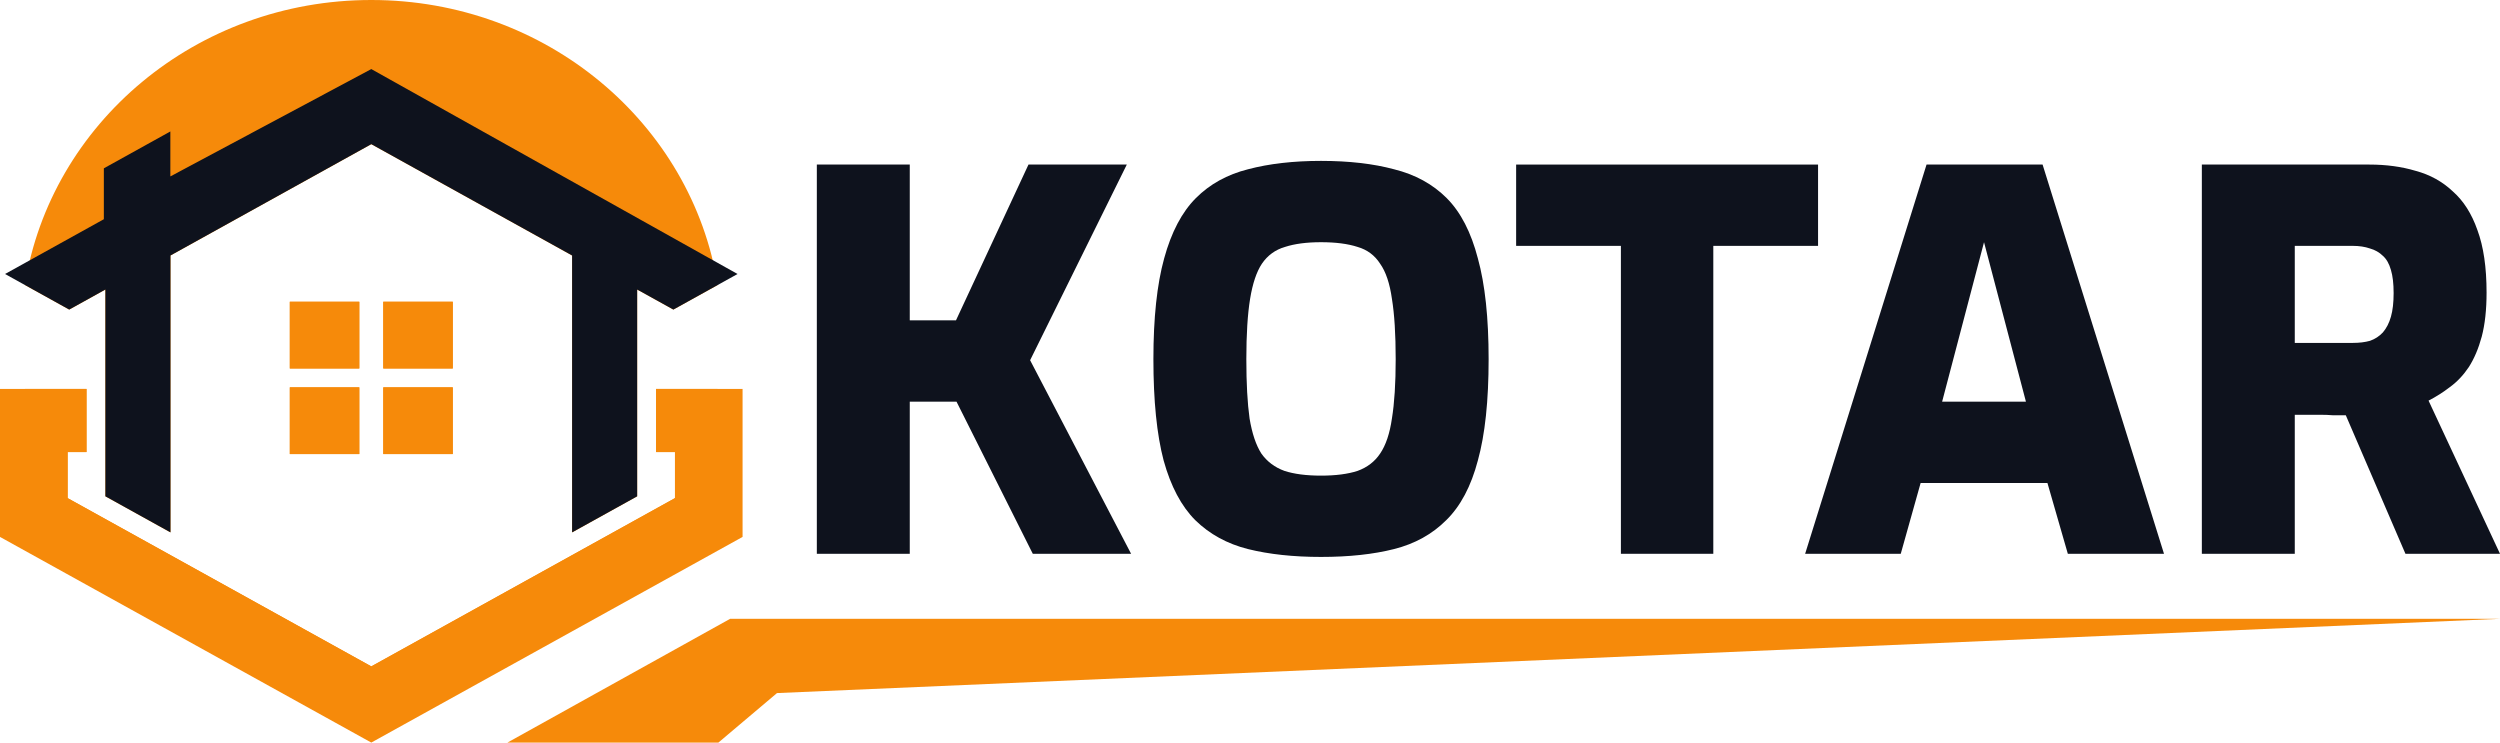
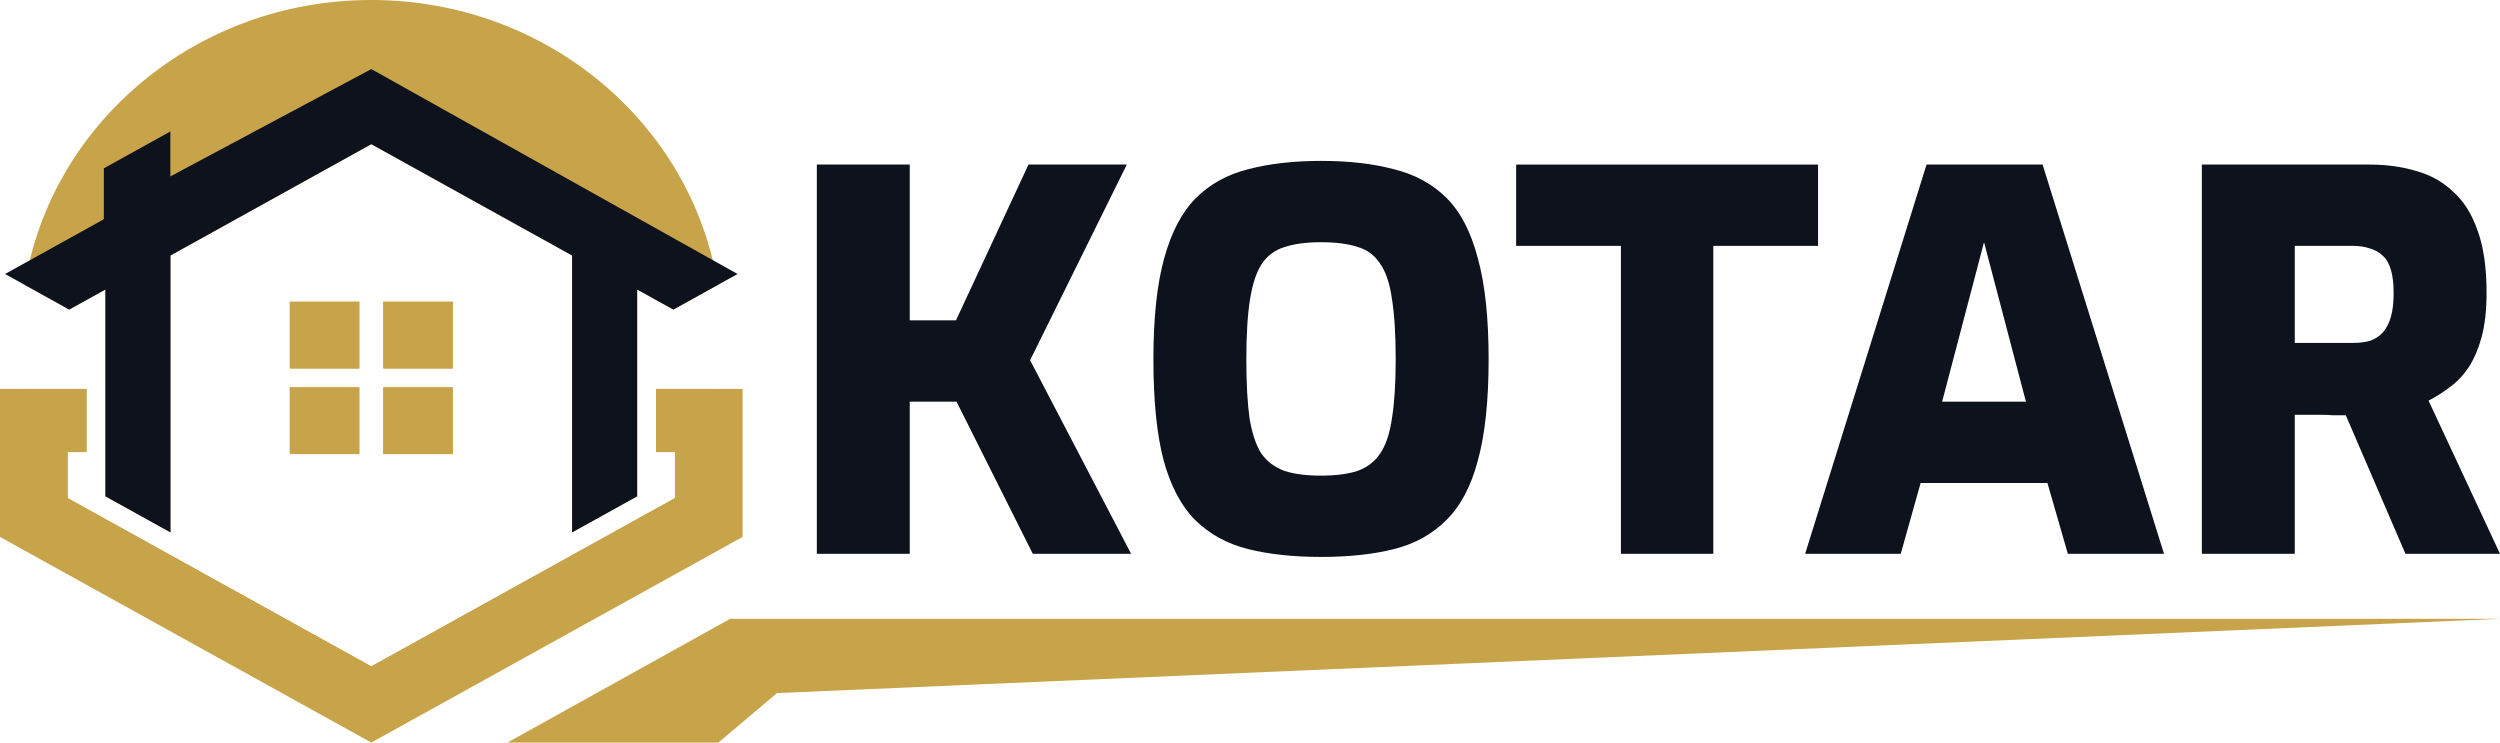
<svg xmlns="http://www.w3.org/2000/svg" width="202" height="60" viewBox="0 0 202 60" fill="none">
-   <path fill-rule="evenodd" clip-rule="evenodd" d="M30.968 31.297H36.583V36.689H30.968V31.297ZM23.416 31.297H29.032V36.689H23.416V31.297ZM30.968 24.381H36.583V29.773H30.968V24.381ZM23.416 24.381H29.032V29.773H23.416V24.381ZM2.021 31.427C4.138 44.436 15.858 54.389 30 54.389C44.142 54.389 55.861 44.436 57.979 31.427H53.011V36.526H54.538V40.248L30.001 53.844L5.464 40.248V36.526H6.99V31.427H2.021ZM57.99 23.028C55.902 9.987 44.166 0 30 0C15.835 0 4.098 9.987 2.01 23.028L5.592 25.014L8.516 23.393V40.102L13.773 43.016V20.644L30 11.648L46.226 20.644V43.016L51.483 40.102V23.393L54.407 25.014L57.99 23.028Z" fill="#F68A0A" />
-   <path d="M29.032 24.381H23.417V29.773H29.032V24.381Z" fill="#F68A0A" />
-   <path d="M29.032 31.297H23.417V36.689H29.032V31.297Z" fill="#F68A0A" />
-   <path fill-rule="evenodd" clip-rule="evenodd" d="M60 43.383L30 60L0 43.383V31.427H6.989V36.527H5.463V40.248L30 53.844L54.537 40.248V36.527H53.011V31.427H60V43.383Z" fill="#F68A0A" />
-   <path d="M36.584 24.381H30.969V29.773H36.584V24.381Z" fill="#F68A0A" />
-   <path d="M36.584 31.297H30.969V36.689H36.584V31.297Z" fill="#F68A0A" />
+   <path fill-rule="evenodd" clip-rule="evenodd" d="M30.968 31.297H36.583V36.689H30.968V31.297ZM23.416 31.297H29.032V36.689H23.416V31.297ZM30.968 24.381H36.583V29.773H30.968V24.381ZM23.416 24.381H29.032V29.773H23.416V24.381ZM2.021 31.427C4.138 44.436 15.858 54.389 30 54.389C44.142 54.389 55.861 44.436 57.979 31.427H53.011V36.526H54.538V40.248L30.001 53.844L5.464 40.248V36.526H6.99V31.427H2.021ZM57.99 23.028C55.902 9.987 44.166 0 30 0C15.835 0 4.098 9.987 2.01 23.028L5.592 25.014L8.516 23.393V40.102L13.773 43.016V20.644L30 11.648L46.226 20.644V43.016L51.483 40.102V23.393L54.407 25.014L57.99 23.028Z" fill="#c7a349" />
+   <path d="M29.032 24.381H23.417V29.773H29.032V24.381Z" fill="#c7a349" />
+   <path d="M29.032 31.297H23.417V36.689H29.032V31.297Z" fill="#c7a349" />
+   <path fill-rule="evenodd" clip-rule="evenodd" d="M60 43.383L30 60L0 43.383V31.427H6.989V36.527H5.463V40.248L30 53.844L54.537 40.248V36.527H53.011V31.427H60V43.383Z" fill="#c7a349" />
+   <path d="M36.584 24.381H30.969V29.773H36.584V24.381Z" fill="#c7a349" />
+   <path d="M36.584 31.297H30.969V36.689H36.584V31.297Z" fill="#c7a349" />
  <path fill-rule="evenodd" clip-rule="evenodd" d="M30 11.648L46.226 20.643V43.016L51.483 40.102V23.393L54.407 25.014L59.593 22.139L30 5.581L13.764 14.255V10.621L8.391 13.6V17.713L0.407 22.139L5.592 25.014L8.516 23.393V40.102L13.773 43.016V20.643L30 11.648Z" fill="#0E121D" />
-   <path d="M58.994 50L41 60H58.047L62.782 56L202 50H58.994Z" fill="#F68A0A" />
+   <path d="M58.994 50L41 60H58.047L62.782 56L202 50H58.994Z" fill="#c7a349" />
  <path d="M66 44.746V13.297H73.509V25.885H77.243L83.102 13.297H91.046L83.233 29.106L91.393 44.746H83.45L77.286 32.454H73.509V44.746H66Z" fill="#0E121D" />
  <path d="M106.738 45C104.51 45 102.542 44.788 100.835 44.364C99.156 43.94 97.738 43.163 96.581 42.033C95.452 40.903 94.598 39.292 94.02 37.201C93.47 35.11 93.195 32.384 93.195 29.021C93.195 25.687 93.484 22.974 94.063 20.883C94.642 18.764 95.496 17.14 96.624 16.009C97.753 14.879 99.156 14.102 100.835 13.678C102.542 13.226 104.51 13 106.738 13C108.995 13 110.963 13.226 112.641 13.678C114.349 14.102 115.767 14.879 116.895 16.009C118.024 17.14 118.863 18.764 119.413 20.883C119.992 22.974 120.281 25.687 120.281 29.021C120.281 32.384 119.992 35.11 119.413 37.201C118.863 39.292 118.009 40.903 116.852 42.033C115.723 43.163 114.32 43.94 112.641 44.364C110.963 44.788 108.995 45 106.738 45ZM106.738 38.431C107.924 38.431 108.908 38.303 109.69 38.049C110.471 37.766 111.079 37.3 111.513 36.65C111.976 35.972 112.294 35.026 112.468 33.811C112.67 32.567 112.772 30.971 112.772 29.021C112.772 27.015 112.67 25.39 112.468 24.147C112.294 22.904 111.976 21.957 111.513 21.307C111.079 20.629 110.471 20.177 109.69 19.951C108.908 19.697 107.924 19.57 106.738 19.57C105.58 19.57 104.611 19.697 103.83 19.951C103.048 20.177 102.426 20.629 101.963 21.307C101.529 21.957 101.211 22.904 101.008 24.147C100.806 25.39 100.704 27.015 100.704 29.021C100.704 30.971 100.791 32.567 100.965 33.811C101.167 35.026 101.486 35.972 101.92 36.65C102.383 37.3 103.005 37.766 103.786 38.049C104.568 38.303 105.551 38.431 106.738 38.431Z" fill="#0E121D" />
  <path d="M130.969 44.746V19.866H122.504V13.297H146.899V19.866H138.435V44.746H130.969Z" fill="#0E121D" />
  <path d="M145.855 44.746L155.665 13.297H165.041L174.851 44.746H167.081L165.432 39.024H155.187L153.581 44.746H145.855ZM156.924 32.454H163.695L160.309 19.57L156.924 32.454Z" fill="#0E121D" />
  <path d="M177.909 44.746V13.297H191.452C192.812 13.297 194.056 13.466 195.185 13.805C196.343 14.116 197.341 14.667 198.18 15.458C199.048 16.221 199.714 17.267 200.177 18.595C200.669 19.923 200.915 21.604 200.915 23.638C200.915 25.023 200.785 26.21 200.524 27.199C200.264 28.159 199.916 28.979 199.482 29.657C199.048 30.307 198.542 30.844 197.963 31.267C197.413 31.691 196.835 32.059 196.227 32.37L202 44.746H194.36L189.542 33.556C189.253 33.556 188.92 33.556 188.544 33.556C188.197 33.528 187.849 33.514 187.502 33.514C187.155 33.514 186.793 33.514 186.417 33.514C186.07 33.514 185.737 33.514 185.418 33.514V44.746H177.909ZM185.418 27.707H190.106C190.627 27.707 191.09 27.651 191.495 27.538C191.901 27.396 192.248 27.17 192.537 26.86C192.827 26.52 193.044 26.097 193.188 25.588C193.333 25.079 193.405 24.444 193.405 23.681C193.405 22.918 193.333 22.296 193.188 21.816C193.044 21.307 192.827 20.926 192.537 20.672C192.248 20.389 191.901 20.191 191.495 20.078C191.09 19.937 190.627 19.866 190.106 19.866H185.418V27.707Z" fill="#0E121D" />
</svg>
